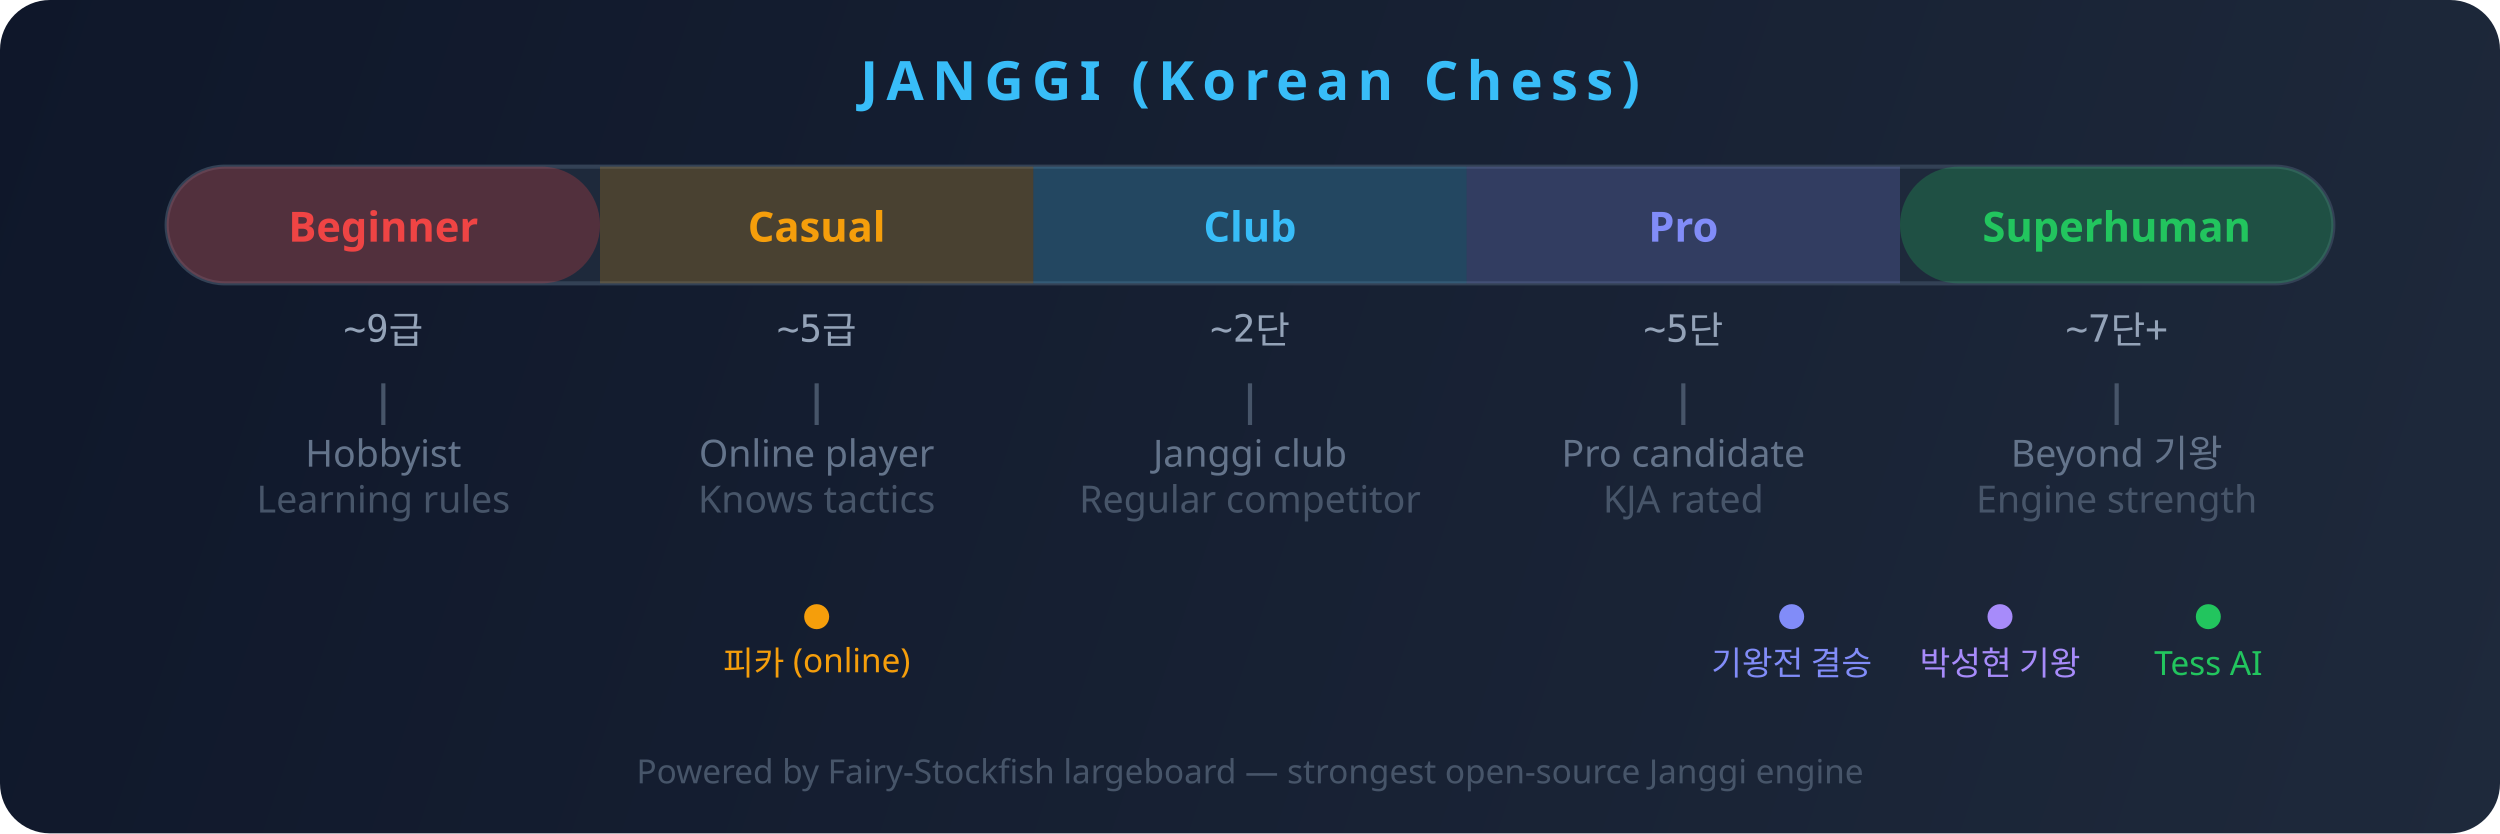
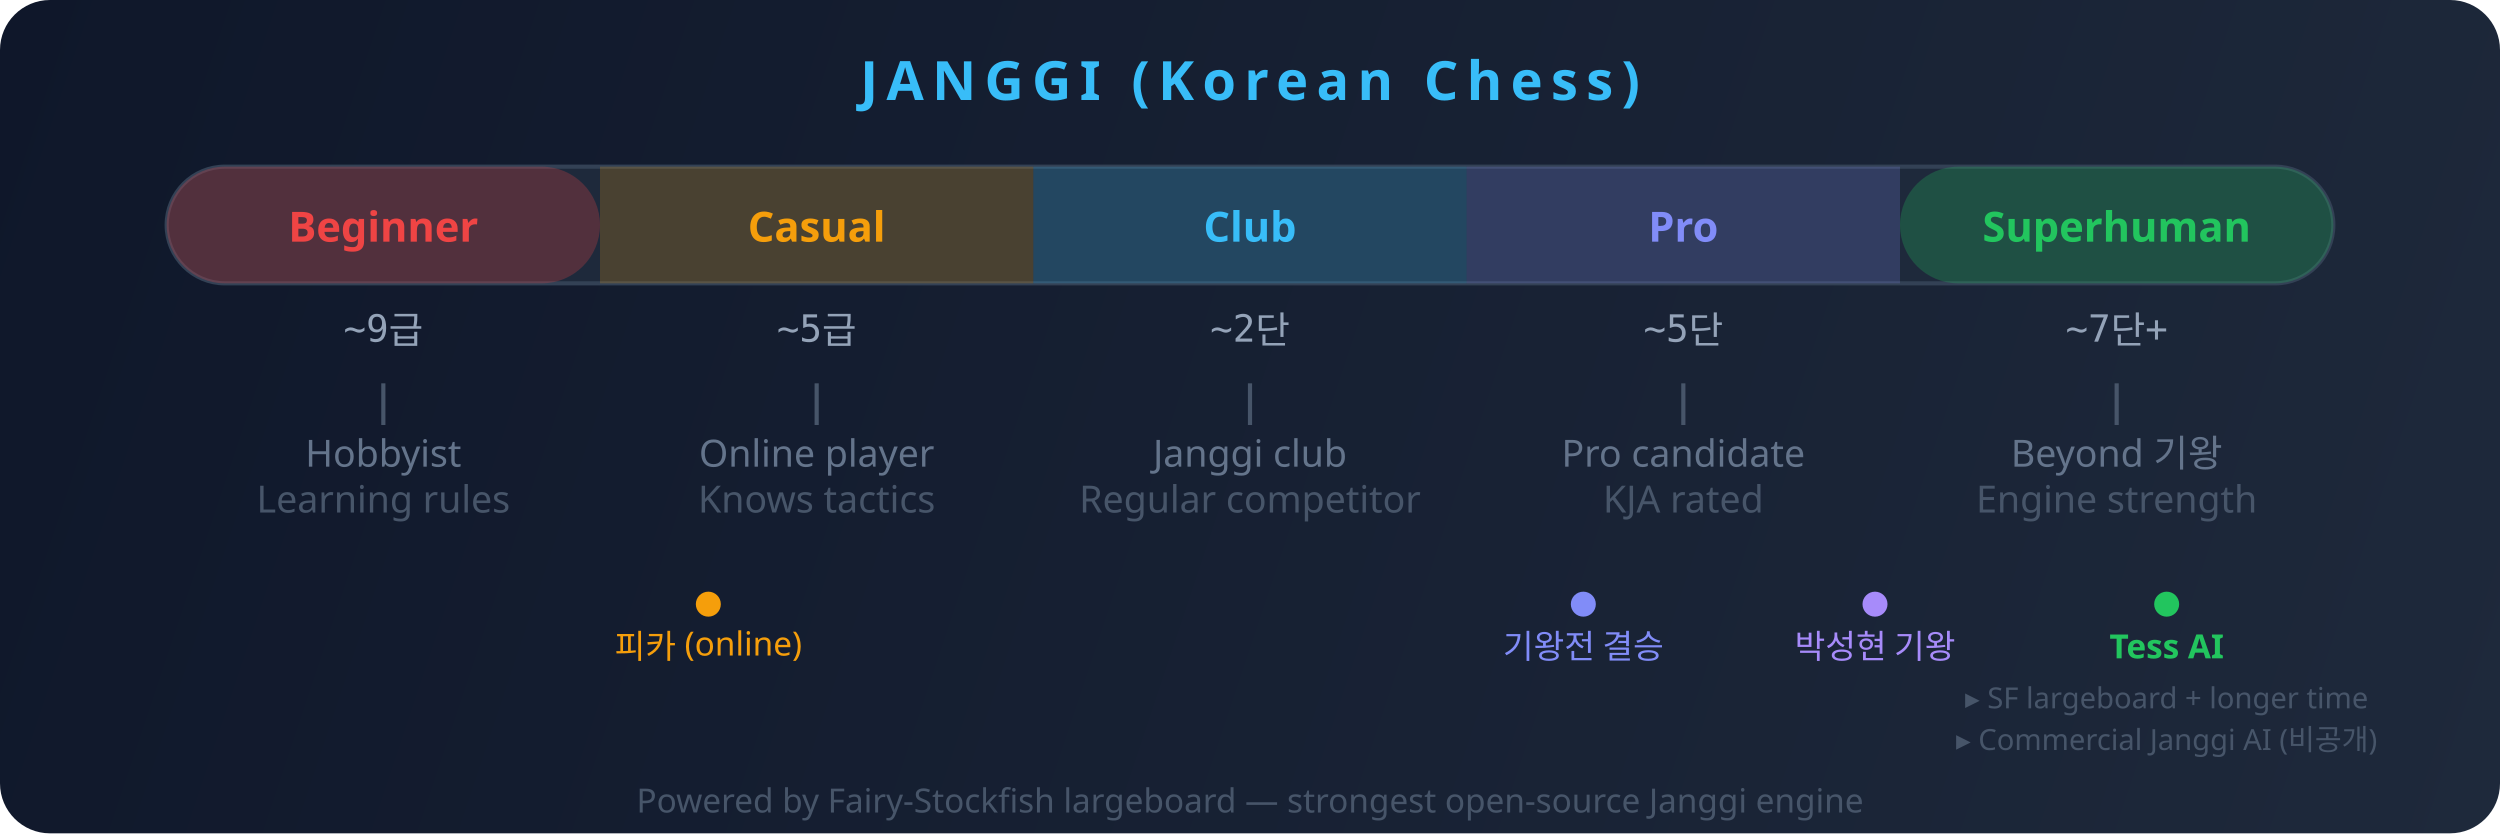
<svg xmlns="http://www.w3.org/2000/svg" viewBox="0 0 600 200" fill="none">
  <defs>
    <linearGradient id="bg" x1="0" y1="0" x2="600" y2="200" gradientUnits="userSpaceOnUse">
      <stop offset="0%" stop-color="#0f172a" />
      <stop offset="100%" stop-color="#1e293b" />
    </linearGradient>
  </defs>
  <rect width="600" height="200" rx="12" fill="url(#bg)" />
  <text x="300" y="24" font-family="system-ui, sans-serif" font-size="13" font-weight="700" fill="#38bdf8" text-anchor="middle" letter-spacing="2">JANGGI (Korean Chess)</text>
  <rect x="40" y="40" width="520" height="28" rx="14" fill="#1e293b" stroke="#334155" stroke-width="1" />
  <rect x="40" y="40" width="104" height="28" rx="14" fill="#ef4444" opacity="0.25" />
  <rect x="144" y="40" width="104" height="28" fill="#f59e0b" opacity="0.2" />
  <rect x="248" y="40" width="104" height="28" fill="#38bdf8" opacity="0.2" />
  <rect x="352" y="40" width="104" height="28" fill="#818cf8" opacity="0.2" />
  <rect x="456" y="40" width="104" height="28" rx="14" fill="#22c55e" opacity="0.25" />
  <text x="92" y="58" font-family="system-ui, sans-serif" font-size="10" font-weight="700" fill="#ef4444" text-anchor="middle">Beginner</text>
  <text x="196" y="58" font-family="system-ui, sans-serif" font-size="10" font-weight="700" fill="#f59e0b" text-anchor="middle">Casual</text>
  <text x="300" y="58" font-family="system-ui, sans-serif" font-size="10" font-weight="700" fill="#38bdf8" text-anchor="middle">Club</text>
  <text x="404" y="58" font-family="system-ui, sans-serif" font-size="10" font-weight="700" fill="#818cf8" text-anchor="middle">Pro</text>
  <text x="508" y="58" font-family="system-ui, sans-serif" font-size="10" font-weight="700" fill="#22c55e" text-anchor="middle">Superhuman</text>
  <text x="92" y="82" font-family="monospace" font-size="9" fill="#94a3b8" text-anchor="middle">~9급</text>
  <text x="196" y="82" font-family="monospace" font-size="9" fill="#94a3b8" text-anchor="middle">~5급</text>
  <text x="300" y="82" font-family="monospace" font-size="9" fill="#94a3b8" text-anchor="middle">~2단</text>
  <text x="404" y="82" font-family="monospace" font-size="9" fill="#94a3b8" text-anchor="middle">~5단</text>
  <text x="508" y="82" font-family="monospace" font-size="9" fill="#94a3b8" text-anchor="middle">~7단+</text>
  <g font-family="system-ui, sans-serif" font-size="9" fill="#64748b">
    <line x1="92" y1="92" x2="92" y2="102" stroke="#475569" stroke-width="1" />
    <text x="92" y="112" text-anchor="middle">Hobbyist</text>
    <text x="92" y="123" text-anchor="middle" fill="#475569">Learning rules</text>
    <line x1="196" y1="92" x2="196" y2="102" stroke="#475569" stroke-width="1" />
    <text x="196" y="112" text-anchor="middle">Online player</text>
    <text x="196" y="123" text-anchor="middle" fill="#475569">Knows tactics</text>
    <line x1="300" y1="92" x2="300" y2="102" stroke="#475569" stroke-width="1" />
    <text x="300" y="112" text-anchor="middle">Janggi club</text>
    <text x="300" y="123" text-anchor="middle" fill="#475569">Regular competitor</text>
    <line x1="404" y1="92" x2="404" y2="102" stroke="#475569" stroke-width="1" />
    <text x="404" y="112" text-anchor="middle">Pro candidate</text>
    <text x="404" y="123" text-anchor="middle" fill="#475569">KJA rated</text>
    <line x1="508" y1="92" x2="508" y2="102" stroke="#475569" stroke-width="1" />
    <text x="508" y="112" text-anchor="middle">Beyond 기왕</text>
    <text x="508" y="123" text-anchor="middle" fill="#475569">Engine strength</text>
  </g>
  <g font-family="system-ui, sans-serif" font-size="8">
-     <circle cx="196" cy="148" r="3" fill="#f59e0b" />
-     <text x="196" y="162" fill="#f59e0b" text-anchor="middle">피카 (online)</text>
-     <circle cx="430" cy="148" r="3" fill="#818cf8" />
-     <text x="430" y="162" fill="#818cf8" text-anchor="middle">기왕전 결승</text>
-     <circle cx="480" cy="148" r="3" fill="#a78bfa" />
-     <text x="480" y="162" fill="#a78bfa" text-anchor="middle">박성현 기왕</text>
-     <circle cx="530" cy="148" r="3" fill="#22c55e" />
-     <text x="530" y="162" fill="#22c55e" text-anchor="middle">Tess AI</text>
+     <circle cx="170" cy="145" r="3" fill="#f59e0b" />
+     <text x="170" y="158" fill="#f59e0b" text-anchor="middle">피카 (online)</text>
+     <circle cx="380" cy="145" r="3" fill="#818cf8" />
+     <text x="380" y="158" fill="#818cf8" text-anchor="middle">기왕전 결승</text>
+     <circle cx="450" cy="145" r="3" fill="#a78bfa" />
+     <text x="450" y="158" fill="#a78bfa" text-anchor="middle">박성현 기왕</text>
+     <circle cx="520" cy="145" r="3" fill="#22c55e" />
+     <text x="520" y="158" fill="#22c55e" text-anchor="middle" font-weight="700">Tess AI</text>
  </g>
-   <text x="300" y="188" font-family="system-ui, sans-serif" font-size="8" fill="#475569" text-anchor="middle">Powered by Fairy-Stockfish largeboard — strongest open-source Janggi engine</text>
+   <g font-family="system-ui, sans-serif" font-size="7" fill="#475569">
+     <text x="520" y="170" text-anchor="middle">▸ SF largeboard + longer time</text>
+     <text x="520" y="180" text-anchor="middle">▸ Commercial Janggi AI (비공개)</text>
+   </g>
+   <text x="300" y="195" font-family="system-ui, sans-serif" font-size="8" fill="#475569" text-anchor="middle">Powered by Fairy-Stockfish largeboard — strongest open-source Janggi engine</text>
</svg>
